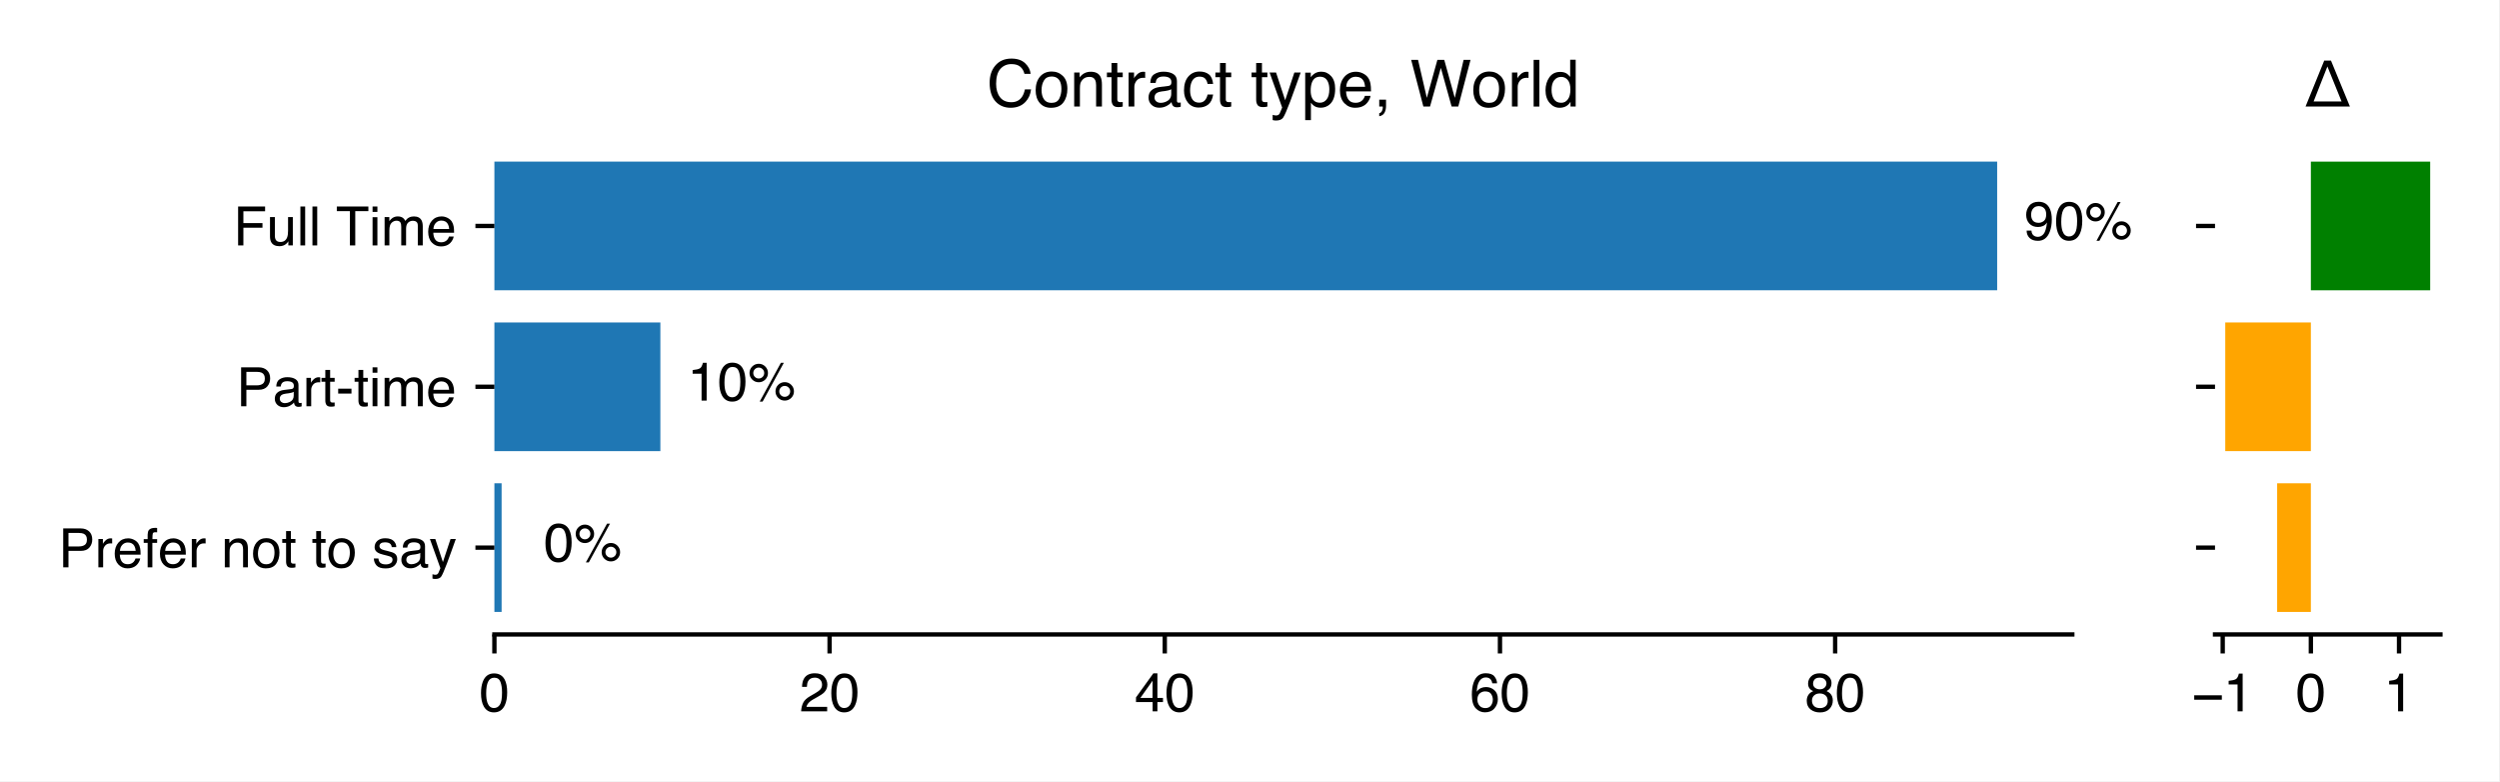
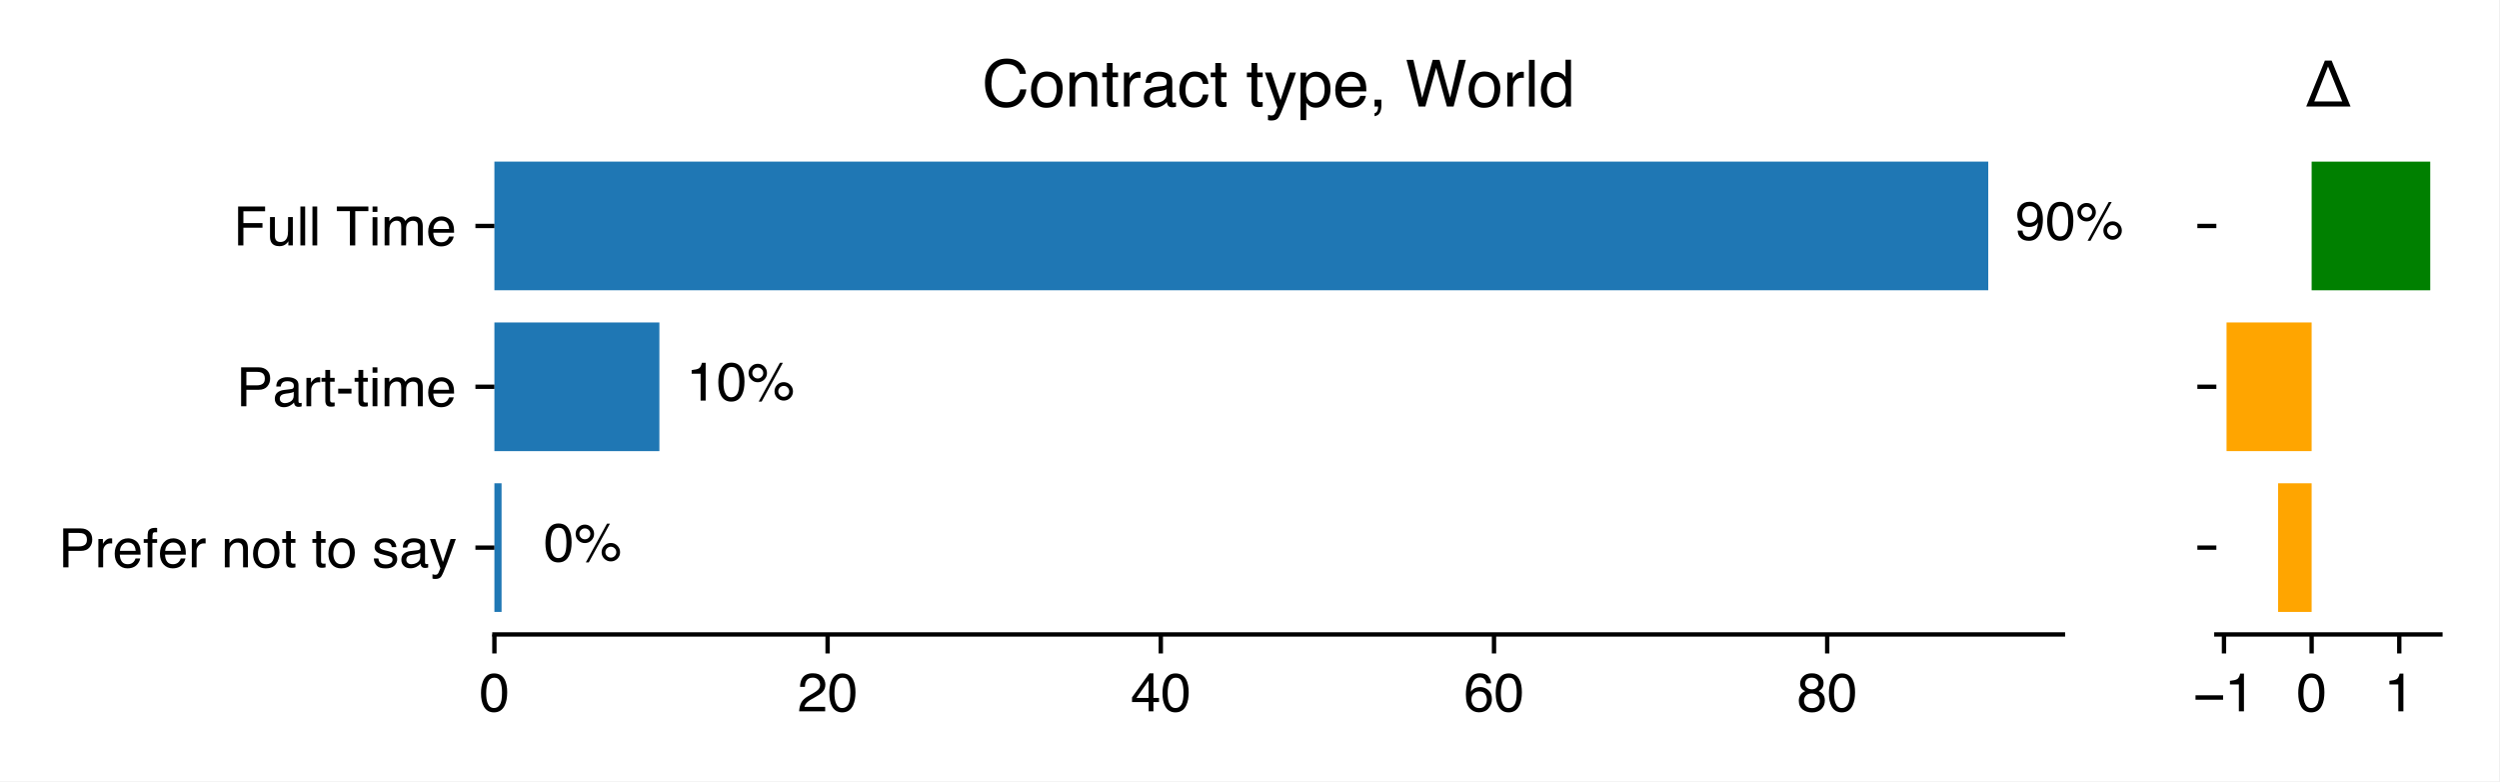
<svg xmlns="http://www.w3.org/2000/svg" xmlns:xlink="http://www.w3.org/1999/xlink" width="460.8pt" height="144pt" viewBox="0 0 460.8 144" version="1.1">
  <defs>
    <style type="text/css">*{stroke-linejoin: round; stroke-linecap: butt}</style>
  </defs>
  <g id="figure_1">
    <g id="patch_1">
      <path d="M 0 144  L 460.8 144  L 460.8 0  L 0 0  z " style="fill: #ffffff" />
    </g>
    <g id="axes_1">
      <g id="patch_2">
-         <path d="M 91.164 116.942  L 382.119 116.942  L 382.119 25.642  L 91.164 25.642  z " style="fill: #ffffff" />
+         <path d="M 91.164 116.942  L 380.394 116.942  L 380.394 25.642  L 91.164 25.642  z " style="fill: #ffffff" />
      </g>
      <g id="patch_3">
-         <path d="M 91.164 112.792  L 92.495 112.792  L 92.495 89.078  L 91.164 89.078  z " clip-path="url(#p2f2ed51801)" style="fill: #1f77b4" />
+         <path d="M 91.164 112.792  L 92.487 112.792  L 92.487 89.078  L 91.164 89.078  z " clip-path="url(#pdb0c2e0b1b)" style="fill: #1f77b4" />
      </g>
      <g id="patch_4">
-         <path d="M 91.164 83.149  L 121.768 83.149  L 121.768 59.435  L 91.164 59.435  z " clip-path="url(#p2f2ed51801)" style="fill: #1f77b4" />
+         <path d="M 91.164 83.149  L 121.587 83.149  L 121.587 59.435  L 91.164 59.435  z " clip-path="url(#pdb0c2e0b1b)" style="fill: #1f77b4" />
      </g>
      <g id="patch_5">
-         <path d="M 91.164 53.507  L 368.264 53.507  L 368.264 29.792  L 91.164 29.792  z " clip-path="url(#p2f2ed51801)" style="fill: #1f77b4" />
+         <path d="M 91.164 53.507  L 366.621 53.507  L 366.621 29.792  L 91.164 29.792  z " clip-path="url(#pdb0c2e0b1b)" style="fill: #1f77b4" />
      </g>
      <g id="matplotlib.axis_1">
        <g id="xtick_1">
          <g id="line2d_1">
            <defs>
              <path id="m4c99cd72f3" d="M 0 0  L 0 3.5  " style="stroke: #000000; stroke-width: 0.8" />
            </defs>
            <g>
              <use xlink:href="#m4c99cd72f3" x="91.164" y="116.942" style="stroke: #000000; stroke-width: 0.8" />
            </g>
          </g>
          <g id="text_1">
            <g transform="translate(88.38359 131.1156)scale(0.1 -0.1)">
              <defs>
                <path id="Helvetica-30" d="M 1731 4475  Q 2600 4475 2988 3759  Q 3288 3206 3288 2244  Q 3288 1331 3016 734  Q 2622 -122 1728 -122  Q 922 -122 528 578  Q 200 1163 200 2147  Q 200 2909 397 3456  Q 766 4475 1731 4475  z M 1725 391  Q 2163 391 2422 778  Q 2681 1166 2681 2222  Q 2681 2984 2493 3476  Q 2306 3969 1766 3969  Q 1269 3969 1039 3501  Q 809 3034 809 2125  Q 809 1441 956 1025  Q 1181 391 1725 391  z " transform="scale(0.015625)" />
              </defs>
              <use xlink:href="#Helvetica-30" />
            </g>
          </g>
        </g>
        <g id="xtick_2">
          <g id="line2d_2">
            <g>
-               <use xlink:href="#m4c99cd72f3" x="152.971" y="116.942" style="stroke: #000000; stroke-width: 0.8" />
+               <use xlink:href="#m4c99cd72f3" x="152.605" y="116.942" style="stroke: #000000; stroke-width: 0.8" />
            </g>
          </g>
          <g id="text_2">
-             <g transform="translate(147.4101 131.1156)scale(0.1 -0.1)">
+             <g transform="translate(147.0436 131.1156)scale(0.1 -0.1)">
              <defs>
                <path id="Helvetica-32" d="M 200 0  Q 231 578 439 1006  Q 647 1434 1250 1784  L 1850 2131  Q 2253 2366 2416 2531  Q 2672 2791 2672 3125  Q 2672 3516 2437 3745  Q 2203 3975 1813 3975  Q 1234 3975 1013 3538  Q 894 3303 881 2888  L 309 2888  Q 319 3472 525 3841  Q 891 4491 1816 4491  Q 2584 4491 2939 4075  Q 3294 3659 3294 3150  Q 3294 2613 2916 2231  Q 2697 2009 2131 1694  L 1703 1456  Q 1397 1288 1222 1134  Q 909 863 828 531  L 3272 531  L 3272 0  L 200 0  z " transform="scale(0.015625)" />
              </defs>
              <use xlink:href="#Helvetica-32" />
              <use xlink:href="#Helvetica-30" x="55.615" />
            </g>
          </g>
        </g>
        <g id="xtick_3">
          <g id="line2d_3">
            <g>
-               <use xlink:href="#m4c99cd72f3" x="214.778" y="116.942" style="stroke: #000000; stroke-width: 0.8" />
+               <use xlink:href="#m4c99cd72f3" x="214.045" y="116.942" style="stroke: #000000; stroke-width: 0.8" />
            </g>
          </g>
          <g id="text_3">
-             <g transform="translate(209.2171 131.1156)scale(0.1 -0.1)">
+             <g transform="translate(208.4842 131.1156)scale(0.1 -0.1)">
              <defs>
                <path id="Helvetica-34" d="M 2116 1584  L 2116 3613  L 681 1584  L 2116 1584  z M 2125 0  L 2125 1094  L 163 1094  L 163 1644  L 2213 4488  L 2688 4488  L 2688 1584  L 3347 1584  L 3347 1094  L 2688 1094  L 2688 0  L 2125 0  z " transform="scale(0.015625)" />
              </defs>
              <use xlink:href="#Helvetica-34" />
              <use xlink:href="#Helvetica-30" x="55.615" />
            </g>
          </g>
        </g>
        <g id="xtick_4">
          <g id="line2d_4">
            <g>
-               <use xlink:href="#m4c99cd72f3" x="276.585" y="116.942" style="stroke: #000000; stroke-width: 0.8" />
+               <use xlink:href="#m4c99cd72f3" x="275.486" y="116.942" style="stroke: #000000; stroke-width: 0.8" />
            </g>
          </g>
          <g id="text_4">
-             <g transform="translate(271.0241 131.1156)scale(0.1 -0.1)">
+             <g transform="translate(269.9247 131.1156)scale(0.1 -0.1)">
              <defs>
                <path id="Helvetica-36" d="M 1872 4494  Q 2622 4494 2917 4105  Q 3213 3716 3213 3303  L 2656 3303  Q 2606 3569 2497 3719  Q 2294 4000 1881 4000  Q 1409 4000 1131 3564  Q 853 3128 822 2316  Q 1016 2600 1309 2741  Q 1578 2866 1909 2866  Q 2472 2866 2890 2506  Q 3309 2147 3309 1434  Q 3309 825 2912 354  Q 2516 -116 1781 -116  Q 1153 -116 697 361  Q 241 838 241 1966  Q 241 2800 444 3381  Q 834 4494 1872 4494  z M 1831 384  Q 2275 384 2495 682  Q 2716 981 2716 1388  Q 2716 1731 2519 2042  Q 2322 2353 1803 2353  Q 1441 2353 1167 2112  Q 894 1872 894 1388  Q 894 963 1142 673  Q 1391 384 1831 384  z " transform="scale(0.015625)" />
              </defs>
              <use xlink:href="#Helvetica-36" />
              <use xlink:href="#Helvetica-30" x="55.615" />
            </g>
          </g>
        </g>
        <g id="xtick_5">
          <g id="line2d_5">
            <g>
-               <use xlink:href="#m4c99cd72f3" x="338.392" y="116.942" style="stroke: #000000; stroke-width: 0.8" />
+               <use xlink:href="#m4c99cd72f3" x="336.926" y="116.942" style="stroke: #000000; stroke-width: 0.8" />
            </g>
          </g>
          <g id="text_5">
-             <g transform="translate(332.8311 131.1156)scale(0.1 -0.1)">
+             <g transform="translate(331.3652 131.1156)scale(0.1 -0.1)">
              <defs>
                <path id="Helvetica-38" d="M 1741 2600  Q 2113 2600 2322 2808  Q 2531 3016 2531 3303  Q 2531 3553 2331 3762  Q 2131 3972 1722 3972  Q 1316 3972 1134 3762  Q 953 3553 953 3272  Q 953 2956 1187 2778  Q 1422 2600 1741 2600  z M 1775 384  Q 2166 384 2423 595  Q 2681 806 2681 1225  Q 2681 1659 2415 1884  Q 2150 2109 1734 2109  Q 1331 2109 1076 1879  Q 822 1650 822 1244  Q 822 894 1055 639  Q 1288 384 1775 384  z M 975 2384  Q 741 2484 609 2619  Q 363 2869 363 3269  Q 363 3769 725 4128  Q 1088 4488 1753 4488  Q 2397 4488 2762 4148  Q 3128 3809 3128 3356  Q 3128 2938 2916 2678  Q 2797 2531 2547 2391  Q 2825 2263 2984 2097  Q 3281 1784 3281 1284  Q 3281 694 2884 283  Q 2488 -128 1763 -128  Q 1109 -128 657 226  Q 206 581 206 1256  Q 206 1653 400 1942  Q 594 2231 975 2384  z " transform="scale(0.015625)" />
              </defs>
              <use xlink:href="#Helvetica-38" />
              <use xlink:href="#Helvetica-30" x="55.615" />
            </g>
          </g>
        </g>
      </g>
      <g id="matplotlib.axis_2">
        <g id="ytick_1">
          <g id="line2d_6">
            <defs>
              <path id="m8e343aef83" d="M 0 0  L -3.5 0  " style="stroke: #000000; stroke-width: 0.8" />
            </defs>
            <g>
              <use xlink:href="#m8e343aef83" x="91.164" y="100.935" style="stroke: #000000; stroke-width: 0.8" />
            </g>
          </g>
          <g id="text_6">
            <g transform="translate(10.8 104.5726)scale(0.1 -0.1)">
              <defs>
                <path id="Helvetica-50" d="M 547 4591  L 2613 4591  Q 3225 4591 3600 4245  Q 3975 3900 3975 3275  Q 3975 2738 3640 2339  Q 3306 1941 2613 1941  L 1169 1941  L 1169 0  L 547 0  L 547 4591  z M 3347 3272  Q 3347 3778 2972 3959  Q 2766 4056 2406 4056  L 1169 4056  L 1169 2466  L 2406 2466  Q 2825 2466 3086 2644  Q 3347 2822 3347 3272  z " transform="scale(0.015625)" />
                <path id="Helvetica-72" d="M 428 3347  L 963 3347  L 963 2769  Q 1028 2938 1284 3180  Q 1541 3422 1875 3422  Q 1891 3422 1928 3419  Q 1966 3416 2056 3406  L 2056 2813  Q 2006 2822 1964 2825  Q 1922 2828 1872 2828  Q 1447 2828 1219 2554  Q 991 2281 991 1925  L 991 0  L 428 0  L 428 3347  z " transform="scale(0.015625)" />
                <path id="Helvetica-65" d="M 1806 3422  Q 2163 3422 2497 3255  Q 2831 3088 3006 2822  Q 3175 2569 3231 2231  Q 3281 2000 3281 1494  L 828 1494  Q 844 984 1069 676  Q 1294 369 1766 369  Q 2206 369 2469 659  Q 2619 828 2681 1050  L 3234 1050  Q 3213 866 3089 639  Q 2966 413 2813 269  Q 2556 19 2178 -69  Q 1975 -119 1719 -119  Q 1094 -119 659 336  Q 225 791 225 1609  Q 225 2416 662 2919  Q 1100 3422 1806 3422  z M 2703 1941  Q 2669 2306 2544 2525  Q 2313 2931 1772 2931  Q 1384 2931 1121 2651  Q 859 2372 844 1941  L 2703 1941  z M 1753 3428  L 1753 3428  z " transform="scale(0.015625)" />
                <path id="Helvetica-66" d="M 553 3856  Q 566 4206 675 4369  Q 872 4656 1434 4656  Q 1488 4656 1544 4653  Q 1600 4650 1672 4644  L 1672 4131  Q 1584 4138 1545 4139  Q 1506 4141 1472 4141  Q 1216 4141 1166 4008  Q 1116 3875 1116 3331  L 1672 3331  L 1672 2888  L 1109 2888  L 1109 0  L 553 0  L 553 2888  L 88 2888  L 88 3331  L 553 3331  L 553 3856  z " transform="scale(0.015625)" />
                <path id="Helvetica-20" transform="scale(0.015625)" />
                <path id="Helvetica-6e" d="M 413 3347  L 947 3347  L 947 2872  Q 1184 3166 1450 3294  Q 1716 3422 2041 3422  Q 2753 3422 3003 2925  Q 3141 2653 3141 2147  L 3141 0  L 2569 0  L 2569 2109  Q 2569 2416 2478 2603  Q 2328 2916 1934 2916  Q 1734 2916 1606 2875  Q 1375 2806 1200 2600  Q 1059 2434 1017 2257  Q 975 2081 975 1753  L 975 0  L 413 0  L 413 3347  z M 1734 3428  L 1734 3428  z " transform="scale(0.015625)" />
                <path id="Helvetica-6f" d="M 1741 363  Q 2300 363 2508 786  Q 2716 1209 2716 1728  Q 2716 2197 2566 2491  Q 2328 2953 1747 2953  Q 1231 2953 997 2559  Q 763 2166 763 1609  Q 763 1075 997 719  Q 1231 363 1741 363  z M 1763 3444  Q 2409 3444 2856 3012  Q 3303 2581 3303 1744  Q 3303 934 2909 406  Q 2516 -122 1688 -122  Q 997 -122 590 345  Q 184 813 184 1600  Q 184 2444 612 2944  Q 1041 3444 1763 3444  z M 1744 3428  L 1744 3428  z " transform="scale(0.015625)" />
                <path id="Helvetica-74" d="M 525 4281  L 1094 4281  L 1094 3347  L 1628 3347  L 1628 2888  L 1094 2888  L 1094 703  Q 1094 528 1213 469  Q 1278 434 1431 434  Q 1472 434 1519 436  Q 1566 438 1628 444  L 1628 0  Q 1531 -28 1426 -40  Q 1322 -53 1200 -53  Q 806 -53 665 148  Q 525 350 525 672  L 525 2888  L 72 2888  L 72 3347  L 525 3347  L 525 4281  z " transform="scale(0.015625)" />
                <path id="Helvetica-73" d="M 747 1050  Q 772 769 888 619  Q 1100 347 1625 347  Q 1938 347 2175 483  Q 2413 619 2413 903  Q 2413 1119 2222 1231  Q 2100 1300 1741 1391  L 1294 1503  Q 866 1609 663 1741  Q 300 1969 300 2372  Q 300 2847 642 3140  Q 984 3434 1563 3434  Q 2319 3434 2653 2991  Q 2863 2709 2856 2384  L 2325 2384  Q 2309 2575 2191 2731  Q 1997 2953 1519 2953  Q 1200 2953 1036 2831  Q 872 2709 872 2509  Q 872 2291 1088 2159  Q 1213 2081 1456 2022  L 1828 1931  Q 2434 1784 2641 1647  Q 2969 1431 2969 969  Q 2969 522 2630 197  Q 2291 -128 1597 -128  Q 850 -128 539 211  Q 228 550 206 1050  L 747 1050  z M 1578 3428  L 1578 3428  z " transform="scale(0.015625)" />
                <path id="Helvetica-61" d="M 844 891  Q 844 647 1022 506  Q 1200 366 1444 366  Q 1741 366 2019 503  Q 2488 731 2488 1250  L 2488 1703  Q 2384 1638 2221 1594  Q 2059 1550 1903 1531  L 1563 1488  Q 1256 1447 1103 1359  Q 844 1213 844 891  z M 2206 2028  Q 2400 2053 2466 2191  Q 2503 2266 2503 2406  Q 2503 2694 2298 2823  Q 2094 2953 1713 2953  Q 1272 2953 1088 2716  Q 984 2584 953 2325  L 428 2325  Q 444 2944 830 3186  Q 1216 3428 1725 3428  Q 2316 3428 2684 3203  Q 3050 2978 3050 2503  L 3050 575  Q 3050 488 3086 434  Q 3122 381 3238 381  Q 3275 381 3322 386  Q 3369 391 3422 400  L 3422 -16  Q 3291 -53 3222 -62  Q 3153 -72 3034 -72  Q 2744 -72 2613 134  Q 2544 244 2516 444  Q 2344 219 2022 53  Q 1700 -113 1313 -113  Q 847 -113 551 170  Q 256 453 256 878  Q 256 1344 547 1600  Q 838 1856 1309 1916  L 2206 2028  z M 1741 3428  L 1741 3428  z " transform="scale(0.015625)" />
                <path id="Helvetica-79" d="M 2503 3347  L 3125 3347  Q 3006 3025 2597 1878  Q 2291 1016 2084 472  Q 1597 -809 1397 -1090  Q 1197 -1372 709 -1372  Q 591 -1372 527 -1362  Q 463 -1353 369 -1328  L 369 -816  Q 516 -856 581 -865  Q 647 -875 697 -875  Q 853 -875 926 -823  Q 1000 -772 1050 -697  Q 1066 -672 1162 -440  Q 1259 -209 1303 -97  L 66 3347  L 703 3347  L 1600 622  L 2503 3347  z M 1597 3428  L 1597 3428  z " transform="scale(0.015625)" />
              </defs>
              <use xlink:href="#Helvetica-50" />
              <use xlink:href="#Helvetica-72" x="66.699" />
              <use xlink:href="#Helvetica-65" x="100" />
              <use xlink:href="#Helvetica-66" x="155.615" />
              <use xlink:href="#Helvetica-65" x="183.398" />
              <use xlink:href="#Helvetica-72" x="239.014" />
              <use xlink:href="#Helvetica-20" x="272.314" />
              <use xlink:href="#Helvetica-6e" x="300.098" />
              <use xlink:href="#Helvetica-6f" x="355.713" />
              <use xlink:href="#Helvetica-74" x="411.328" />
              <use xlink:href="#Helvetica-20" x="439.111" />
              <use xlink:href="#Helvetica-74" x="466.895" />
              <use xlink:href="#Helvetica-6f" x="494.678" />
              <use xlink:href="#Helvetica-20" x="550.293" />
              <use xlink:href="#Helvetica-73" x="578.076" />
              <use xlink:href="#Helvetica-61" x="628.076" />
              <use xlink:href="#Helvetica-79" x="683.691" />
            </g>
          </g>
        </g>
        <g id="ytick_2">
          <g id="line2d_7">
            <g>
              <use xlink:href="#m8e343aef83" x="91.164" y="71.292" style="stroke: #000000; stroke-width: 0.8" />
            </g>
          </g>
          <g id="text_7">
            <g transform="translate(43.60469 74.87906)scale(0.1 -0.1)">
              <defs>
                <path id="Helvetica-2d" d="M 266 2072  L 1834 2072  L 1834 1494  L 266 1494  L 266 2072  z " transform="scale(0.015625)" />
                <path id="Helvetica-69" d="M 413 3331  L 984 3331  L 984 0  L 413 0  L 413 3331  z M 413 4591  L 984 4591  L 984 3953  L 413 3953  L 413 4591  z " transform="scale(0.015625)" />
                <path id="Helvetica-6d" d="M 413 3347  L 969 3347  L 969 2872  Q 1169 3119 1331 3231  Q 1609 3422 1963 3422  Q 2363 3422 2606 3225  Q 2744 3113 2856 2894  Q 3044 3163 3297 3292  Q 3550 3422 3866 3422  Q 4541 3422 4784 2934  Q 4916 2672 4916 2228  L 4916 0  L 4331 0  L 4331 2325  Q 4331 2659 4164 2784  Q 3997 2909 3756 2909  Q 3425 2909 3186 2687  Q 2947 2466 2947 1947  L 2947 0  L 2375 0  L 2375 2184  Q 2375 2525 2294 2681  Q 2166 2916 1816 2916  Q 1497 2916 1236 2669  Q 975 2422 975 1775  L 975 0  L 413 0  L 413 3347  z " transform="scale(0.015625)" />
              </defs>
              <use xlink:href="#Helvetica-50" />
              <use xlink:href="#Helvetica-61" x="66.699" />
              <use xlink:href="#Helvetica-72" x="122.314" />
              <use xlink:href="#Helvetica-74" x="155.615" />
              <use xlink:href="#Helvetica-2d" x="183.398" />
              <use xlink:href="#Helvetica-74" x="216.699" />
              <use xlink:href="#Helvetica-69" x="244.482" />
              <use xlink:href="#Helvetica-6d" x="266.699" />
              <use xlink:href="#Helvetica-65" x="350" />
            </g>
          </g>
        </g>
        <g id="ytick_3">
          <g id="line2d_8">
            <g>
              <use xlink:href="#m8e343aef83" x="91.164" y="41.65" style="stroke: #000000; stroke-width: 0.8" />
            </g>
          </g>
          <g id="text_8">
            <g transform="translate(43.05313 45.23631)scale(0.1 -0.1)">
              <defs>
                <path id="Helvetica-46" d="M 547 4591  L 3731 4591  L 3731 4028  L 1169 4028  L 1169 2634  L 3422 2634  L 3422 2088  L 1169 2088  L 1169 0  L 547 0  L 547 4591  z " transform="scale(0.015625)" />
                <path id="Helvetica-75" d="M 975 3347  L 975 1125  Q 975 869 1056 706  Q 1206 406 1616 406  Q 2203 406 2416 931  Q 2531 1213 2531 1703  L 2531 3347  L 3094 3347  L 3094 0  L 2563 0  L 2569 494  Q 2459 303 2297 172  Q 1975 -91 1516 -91  Q 800 -91 541 388  Q 400 644 400 1072  L 400 3347  L 975 3347  z M 1747 3428  L 1747 3428  z " transform="scale(0.015625)" />
                <path id="Helvetica-6c" d="M 428 4591  L 991 4591  L 991 0  L 428 0  L 428 4591  z " transform="scale(0.015625)" />
                <path id="Helvetica-54" d="M 3828 4591  L 3828 4044  L 2281 4044  L 2281 0  L 1650 0  L 1650 4044  L 103 4044  L 103 4591  L 3828 4591  z " transform="scale(0.015625)" />
              </defs>
              <use xlink:href="#Helvetica-46" />
              <use xlink:href="#Helvetica-75" x="61.084" />
              <use xlink:href="#Helvetica-6c" x="116.699" />
              <use xlink:href="#Helvetica-6c" x="138.916" />
              <use xlink:href="#Helvetica-20" x="161.133" />
              <use xlink:href="#Helvetica-54" x="188.916" />
              <use xlink:href="#Helvetica-69" x="250" />
              <use xlink:href="#Helvetica-6d" x="272.217" />
              <use xlink:href="#Helvetica-65" x="355.518" />
            </g>
          </g>
        </g>
      </g>
      <g id="patch_6">
-         <path d="M 91.164 116.942  L 382.119 116.942  " style="fill: none; stroke: #000000; stroke-width: 0.8; stroke-linejoin: miter; stroke-linecap: square" />
+         <path d="M 91.164 116.942  L 380.394 116.942  " style="fill: none; stroke: #000000; stroke-width: 0.8; stroke-linejoin: miter; stroke-linecap: square" />
      </g>
      <g id="text_9">
-         <g transform="translate(100.2681 103.4796)scale(0.1 -0.1)">
+         <g transform="translate(100.2602 103.4796)scale(0.1 -0.1)">
          <defs>
            <path id="Helvetica-25" d="M 4363 2175  Q 4813 2175 5131 1856  Q 5450 1538 5450 1088  Q 5450 638 5131 319  Q 4813 0 4363 0  Q 3909 0 3590 319  Q 3272 638 3272 1088  Q 3272 1538 3590 1856  Q 3909 2175 4363 2175  z M 3909 4456  L 4256 4456  L 1753 -119  L 1406 -119  L 3909 4456  z M 1294 2606  Q 1563 2606 1752 2795  Q 1941 2984 1941 3250  Q 1941 3516 1752 3705  Q 1563 3894 1294 3894  Q 1028 3894 839 3706  Q 650 3519 650 3250  Q 650 2984 839 2795  Q 1028 2606 1294 2606  z M 1294 4341  Q 1747 4341 2065 4020  Q 2384 3700 2384 3250  Q 2384 2800 2065 2481  Q 1747 2163 1294 2163  Q 844 2163 525 2481  Q 206 2800 206 3250  Q 206 3700 525 4020  Q 844 4341 1294 4341  z M 4363 444  Q 4628 444 4817 633  Q 5006 822 5006 1088  Q 5006 1353 4817 1542  Q 4628 1731 4363 1731  Q 4094 1731 3905 1542  Q 3716 1353 3716 1088  Q 3716 822 3905 633  Q 4094 444 4363 444  z " transform="scale(0.015625)" />
          </defs>
          <use xlink:href="#Helvetica-30" />
          <use xlink:href="#Helvetica-25" x="55.615" />
        </g>
      </g>
      <g id="text_10">
-         <g transform="translate(126.7611 73.83688)scale(0.1 -0.1)">
+         <g transform="translate(126.5797 73.83688)scale(0.1 -0.1)">
          <defs>
            <path id="Helvetica-31" d="M 613 3169  L 613 3600  Q 1222 3659 1462 3798  Q 1703 3938 1822 4456  L 2266 4456  L 2266 0  L 1666 0  L 1666 3169  L 613 3169  z " transform="scale(0.015625)" />
          </defs>
          <use xlink:href="#Helvetica-31" />
          <use xlink:href="#Helvetica-30" x="55.615" />
          <use xlink:href="#Helvetica-25" x="111.23" />
        </g>
      </g>
      <g id="text_11">
-         <g transform="translate(373.2572 44.19412)scale(0.1 -0.1)">
+         <g transform="translate(371.6143 44.19412)scale(0.1 -0.1)">
          <defs>
            <path id="Helvetica-39" d="M 850 1081  Q 875 616 1209 438  Q 1381 344 1597 344  Q 2000 344 2284 680  Q 2569 1016 2688 2044  Q 2500 1747 2223 1626  Q 1947 1506 1628 1506  Q 981 1506 604 1909  Q 228 2313 228 2947  Q 228 3556 600 4018  Q 972 4481 1697 4481  Q 2675 4481 3047 3600  Q 3253 3116 3253 2388  Q 3253 1566 3006 931  Q 2597 -125 1619 -125  Q 963 -125 622 219  Q 281 563 281 1081  L 850 1081  z M 1703 2000  Q 2038 2000 2314 2220  Q 2591 2441 2591 2991  Q 2591 3484 2342 3726  Q 2094 3969 1709 3969  Q 1297 3969 1055 3692  Q 813 3416 813 2953  Q 813 2516 1025 2258  Q 1238 2000 1703 2000  z " transform="scale(0.015625)" />
          </defs>
          <use xlink:href="#Helvetica-39" />
          <use xlink:href="#Helvetica-30" x="55.615" />
          <use xlink:href="#Helvetica-25" x="111.23" />
        </g>
      </g>
      <g id="text_12">
-         <g transform="translate(181.9592 19.6425)scale(0.12 -0.12)">
+         <g transform="translate(181.0966 19.6425)scale(0.12 -0.12)">
          <defs>
            <path id="Helvetica-43" d="M 2422 4716  Q 3294 4716 3775 4256  Q 4256 3797 4309 3213  L 3703 3213  Q 3600 3656 3292 3915  Q 2984 4175 2428 4175  Q 1750 4175 1333 3698  Q 916 3222 916 2238  Q 916 1431 1292 929  Q 1669 428 2416 428  Q 3103 428 3463 956  Q 3653 1234 3747 1688  L 4353 1688  Q 4272 963 3816 472  Q 3269 -119 2341 -119  Q 1541 -119 997 366  Q 281 1006 281 2344  Q 281 3359 819 4009  Q 1400 4716 2422 4716  z M 2297 4716  L 2297 4716  z " transform="scale(0.015625)" />
            <path id="Helvetica-63" d="M 1703 3444  Q 2269 3444 2623 3169  Q 2978 2894 3050 2222  L 2503 2222  Q 2453 2531 2275 2736  Q 2097 2941 1703 2941  Q 1166 2941 934 2416  Q 784 2075 784 1575  Q 784 1072 996 728  Q 1209 384 1666 384  Q 2016 384 2220 598  Q 2425 813 2503 1184  L 3050 1184  Q 2956 519 2581 211  Q 2206 -97 1622 -97  Q 966 -97 575 383  Q 184 863 184 1581  Q 184 2463 612 2953  Q 1041 3444 1703 3444  z M 1616 3428  L 1616 3428  z " transform="scale(0.015625)" />
            <path id="Helvetica-70" d="M 1825 378  Q 2219 378 2480 708  Q 2741 1038 2741 1694  Q 2741 2094 2625 2381  Q 2406 2934 1825 2934  Q 1241 2934 1025 2350  Q 909 2038 909 1556  Q 909 1169 1025 897  Q 1244 378 1825 378  z M 369 3331  L 916 3331  L 916 2888  Q 1084 3116 1284 3241  Q 1569 3428 1953 3428  Q 2522 3428 2919 2992  Q 3316 2556 3316 1747  Q 3316 653 2744 184  Q 2381 -113 1900 -113  Q 1522 -113 1266 53  Q 1116 147 931 375  L 931 -1334  L 369 -1334  L 369 3331  z " transform="scale(0.015625)" />
            <path id="Helvetica-2c" d="M 531 -653  Q 747 -616 834 -350  Q 881 -209 881 -78  Q 881 -56 879 -39  Q 878 -22 872 0  L 531 0  L 531 681  L 1200 681  L 1200 50  Q 1200 -322 1050 -603  Q 900 -884 531 -950  L 531 -653  z " transform="scale(0.015625)" />
            <path id="Helvetica-57" d="M 791 4591  L 1656 856  L 2694 4591  L 3369 4591  L 4406 856  L 5272 4591  L 5953 4591  L 4747 0  L 4094 0  L 3034 3806  L 1969 0  L 1316 0  L 116 4591  L 791 4591  z " transform="scale(0.015625)" />
            <path id="Helvetica-64" d="M 769 1634  Q 769 1097 997 734  Q 1225 372 1728 372  Q 2119 372 2370 708  Q 2622 1044 2622 1672  Q 2622 2306 2362 2611  Q 2103 2916 1722 2916  Q 1297 2916 1033 2591  Q 769 2266 769 1634  z M 1616 3406  Q 2000 3406 2259 3244  Q 2409 3150 2600 2916  L 2600 4606  L 3141 4606  L 3141 0  L 2634 0  L 2634 466  Q 2438 156 2169 18  Q 1900 -119 1553 -119  Q 994 -119 584 351  Q 175 822 175 1603  Q 175 2334 548 2870  Q 922 3406 1616 3406  z " transform="scale(0.015625)" />
          </defs>
          <use xlink:href="#Helvetica-43" />
          <use xlink:href="#Helvetica-6f" x="72.217" />
          <use xlink:href="#Helvetica-6e" x="127.832" />
          <use xlink:href="#Helvetica-74" x="183.447" />
          <use xlink:href="#Helvetica-72" x="211.23" />
          <use xlink:href="#Helvetica-61" x="244.531" />
          <use xlink:href="#Helvetica-63" x="300.146" />
          <use xlink:href="#Helvetica-74" x="350.146" />
          <use xlink:href="#Helvetica-20" x="377.93" />
          <use xlink:href="#Helvetica-74" x="405.713" />
          <use xlink:href="#Helvetica-79" x="433.496" />
          <use xlink:href="#Helvetica-70" x="483.496" />
          <use xlink:href="#Helvetica-65" x="539.111" />
          <use xlink:href="#Helvetica-2c" x="594.727" />
          <use xlink:href="#Helvetica-20" x="622.51" />
          <use xlink:href="#Helvetica-57" x="650.293" />
          <use xlink:href="#Helvetica-6f" x="744.678" />
          <use xlink:href="#Helvetica-72" x="800.293" />
          <use xlink:href="#Helvetica-6c" x="833.594" />
          <use xlink:href="#Helvetica-64" x="855.811" />
        </g>
      </g>
    </g>
    <g id="axes_2">
      <g id="patch_7">
-         <path d="M 408.435 116.942  L 450 116.942  L 450 25.642  L 408.435 25.642  z " style="fill: #ffffff" />
+         <path d="M 408.681 116.942  L 450 116.942  L 450 25.642  L 408.681 25.642  z " style="fill: #ffffff" />
      </g>
      <g id="patch_8">
-         <path d="M 426.109 112.792  L 419.891 112.792  L 419.891 89.078  L 426.109 89.078  z " clip-path="url(#pf3ad11752b)" style="fill: #ffa500" />
+         <path d="M 426.25 112.792  L 420.069 112.792  L 420.069 89.078  L 426.25 89.078  z " clip-path="url(#pfdb252c2e6)" style="fill: #ffa500" />
      </g>
      <g id="patch_9">
-         <path d="M 426.109 83.149  L 410.324 83.149  L 410.324 59.435  L 426.109 59.435  z " clip-path="url(#pf3ad11752b)" style="fill: #ffa500" />
+         <path d="M 426.25 83.149  L 410.56 83.149  L 410.56 59.435  L 426.25 59.435  z " clip-path="url(#pfdb252c2e6)" style="fill: #ffa500" />
      </g>
      <g id="patch_10">
-         <path d="M 426.109 53.507  L 448.111 53.507  L 448.111 29.792  L 426.109 29.792  z " clip-path="url(#pf3ad11752b)" style="fill: #008000" />
+         <path d="M 426.25 53.507  L 448.122 53.507  L 448.122 29.792  L 426.25 29.792  z " clip-path="url(#pfdb252c2e6)" style="fill: #008000" />
      </g>
      <g id="matplotlib.axis_3">
        <g id="xtick_6">
          <g id="line2d_9">
            <g>
-               <use xlink:href="#m4c99cd72f3" x="409.851" y="116.942" style="stroke: #000000; stroke-width: 0.8" />
+               <use xlink:href="#m4c99cd72f3" x="410.089" y="116.942" style="stroke: #000000; stroke-width: 0.8" />
            </g>
          </g>
          <g id="text_13">
-             <g transform="translate(404.1498 131.1156)scale(0.1 -0.1)">
+             <g transform="translate(404.3878 131.1156)scale(0.1 -0.1)">
              <defs>
                <path id="Helvetica-2212" d="M 3547 1894  L 3547 1369  L 288 1369  L 288 1894  L 3547 1894  z " transform="scale(0.015625)" />
              </defs>
              <use xlink:href="#Helvetica-2212" />
              <use xlink:href="#Helvetica-31" x="58.398" />
            </g>
          </g>
        </g>
        <g id="xtick_7">
          <g id="line2d_10">
            <g>
-               <use xlink:href="#m4c99cd72f3" x="426.109" y="116.942" style="stroke: #000000; stroke-width: 0.8" />
+               <use xlink:href="#m4c99cd72f3" x="426.25" y="116.942" style="stroke: #000000; stroke-width: 0.8" />
            </g>
          </g>
          <g id="text_14">
-             <g transform="translate(423.3282 131.1156)scale(0.1 -0.1)">
+             <g transform="translate(423.4698 131.1156)scale(0.1 -0.1)">
              <use xlink:href="#Helvetica-30" />
            </g>
          </g>
        </g>
        <g id="xtick_8">
          <g id="line2d_11">
            <g>
-               <use xlink:href="#m4c99cd72f3" x="442.367" y="116.942" style="stroke: #000000; stroke-width: 0.8" />
+               <use xlink:href="#m4c99cd72f3" x="442.412" y="116.942" style="stroke: #000000; stroke-width: 0.8" />
            </g>
          </g>
          <g id="text_15">
-             <g transform="translate(439.5862 131.1156)scale(0.1 -0.1)">
+             <g transform="translate(439.6315 131.1156)scale(0.1 -0.1)">
              <use xlink:href="#Helvetica-31" />
            </g>
          </g>
        </g>
      </g>
      <g id="matplotlib.axis_4">
        <g id="ytick_4">
          <g id="line2d_12">
            <g>
-               <use xlink:href="#m8e343aef83" x="408.435" y="100.935" style="stroke: #000000; stroke-width: 0.8" />
+               <use xlink:href="#m8e343aef83" x="408.681" y="100.935" style="stroke: #000000; stroke-width: 0.8" />
            </g>
          </g>
        </g>
        <g id="ytick_5">
          <g id="line2d_13">
            <g>
-               <use xlink:href="#m8e343aef83" x="408.435" y="71.292" style="stroke: #000000; stroke-width: 0.8" />
+               <use xlink:href="#m8e343aef83" x="408.681" y="71.292" style="stroke: #000000; stroke-width: 0.8" />
            </g>
          </g>
        </g>
        <g id="ytick_6">
          <g id="line2d_14">
            <g>
-               <use xlink:href="#m8e343aef83" x="408.435" y="41.65" style="stroke: #000000; stroke-width: 0.8" />
+               <use xlink:href="#m8e343aef83" x="408.681" y="41.65" style="stroke: #000000; stroke-width: 0.8" />
            </g>
          </g>
        </g>
      </g>
      <g id="patch_11">
-         <path d="M 408.435 116.942  L 450 116.942  " style="fill: none; stroke: #000000; stroke-width: 0.8; stroke-linejoin: miter; stroke-linecap: square" />
+         <path d="M 408.681 116.942  L 450 116.942  " style="fill: none; stroke: #000000; stroke-width: 0.8; stroke-linejoin: miter; stroke-linecap: square" />
      </g>
      <g id="text_16">
-         <g transform="translate(424.8844 19.6425)scale(0.12 -0.12)">
+         <g transform="translate(425.0076 19.6425)scale(0.12 -0.12)">
          <defs>
            <path id="Helvetica-394" d="M 922 500  L 3672 500  L 2278 3941  L 922 500  z M 1966 4519  L 2631 4519  L 4494 0  L 128 0  L 1966 4519  z " transform="scale(0.015625)" />
          </defs>
          <use xlink:href="#Helvetica-394" />
        </g>
      </g>
    </g>
  </g>
  <defs>
-     <clipPath id="p2f2ed51801">
-       <rect x="91.164" y="25.642" width="290.955" height="91.3" />
+     <clipPath id="pdb0c2e0b1b">
+       <rect x="91.164" y="25.642" width="289.23" height="91.3" />
    </clipPath>
-     <clipPath id="pf3ad11752b">
-       <rect x="408.435" y="25.642" width="41.565" height="91.3" />
+     <clipPath id="pfdb252c2e6">
+       <rect x="408.681" y="25.642" width="41.319" height="91.3" />
    </clipPath>
  </defs>
</svg>
